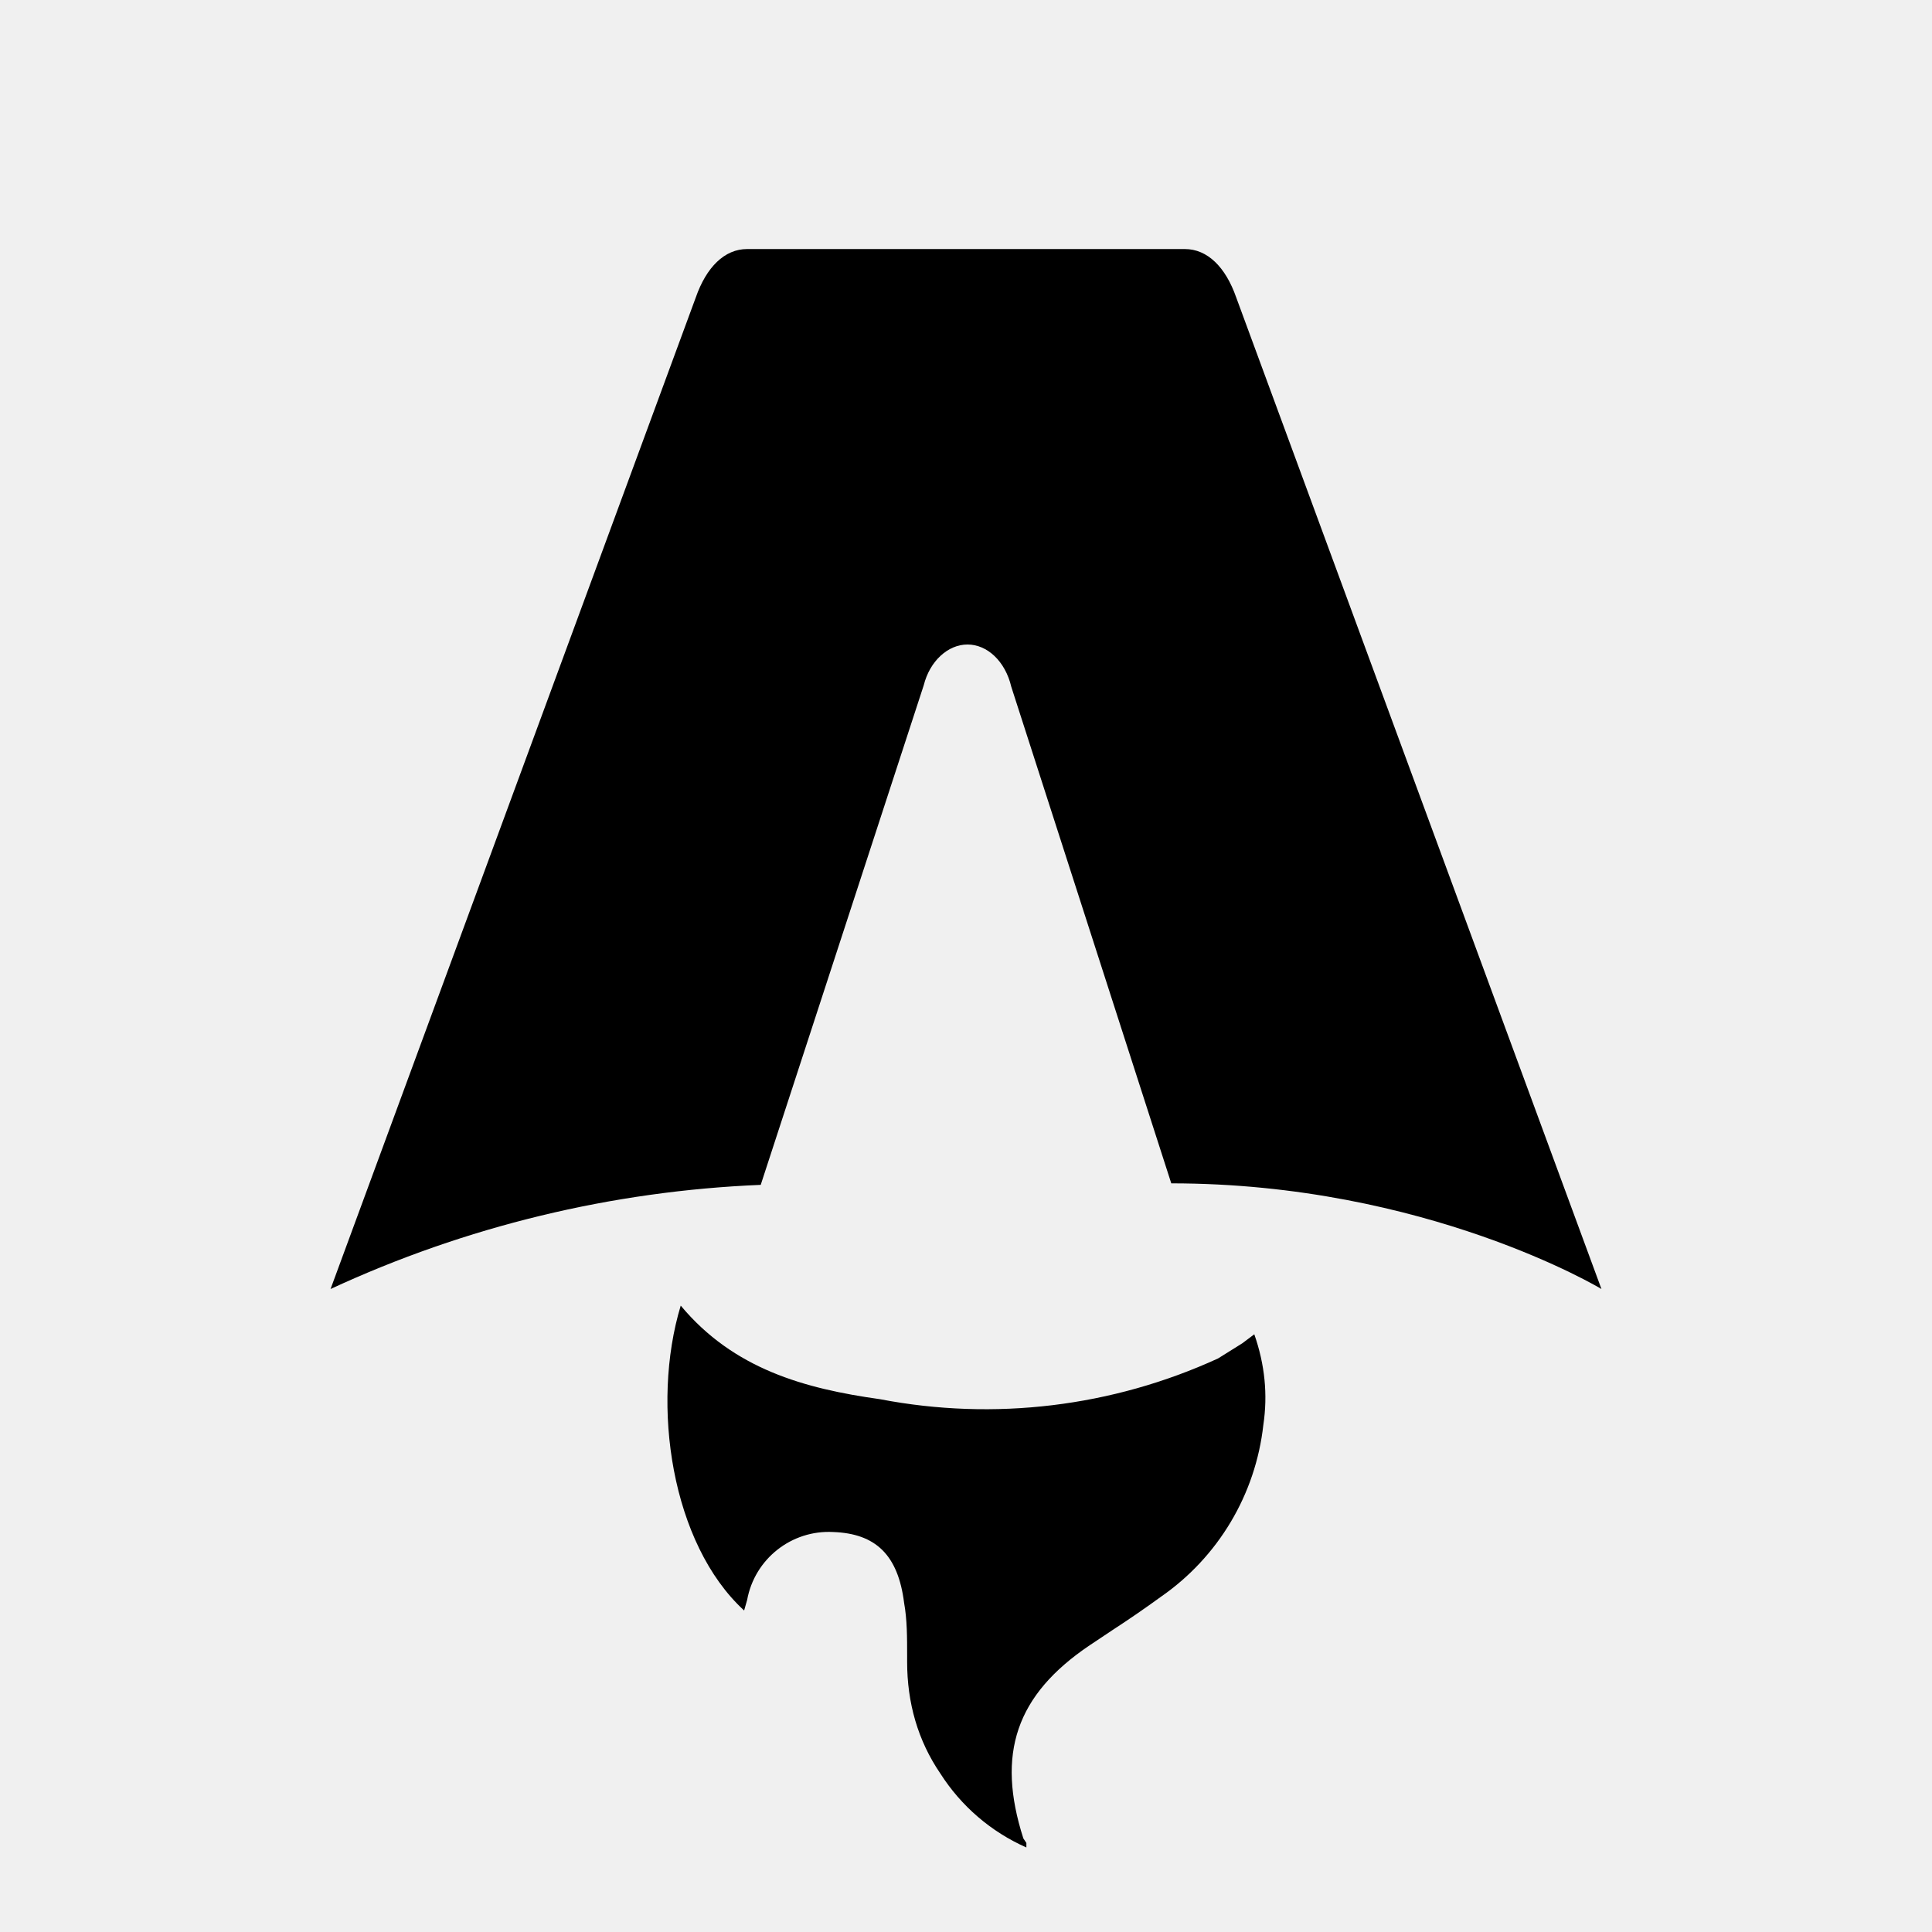
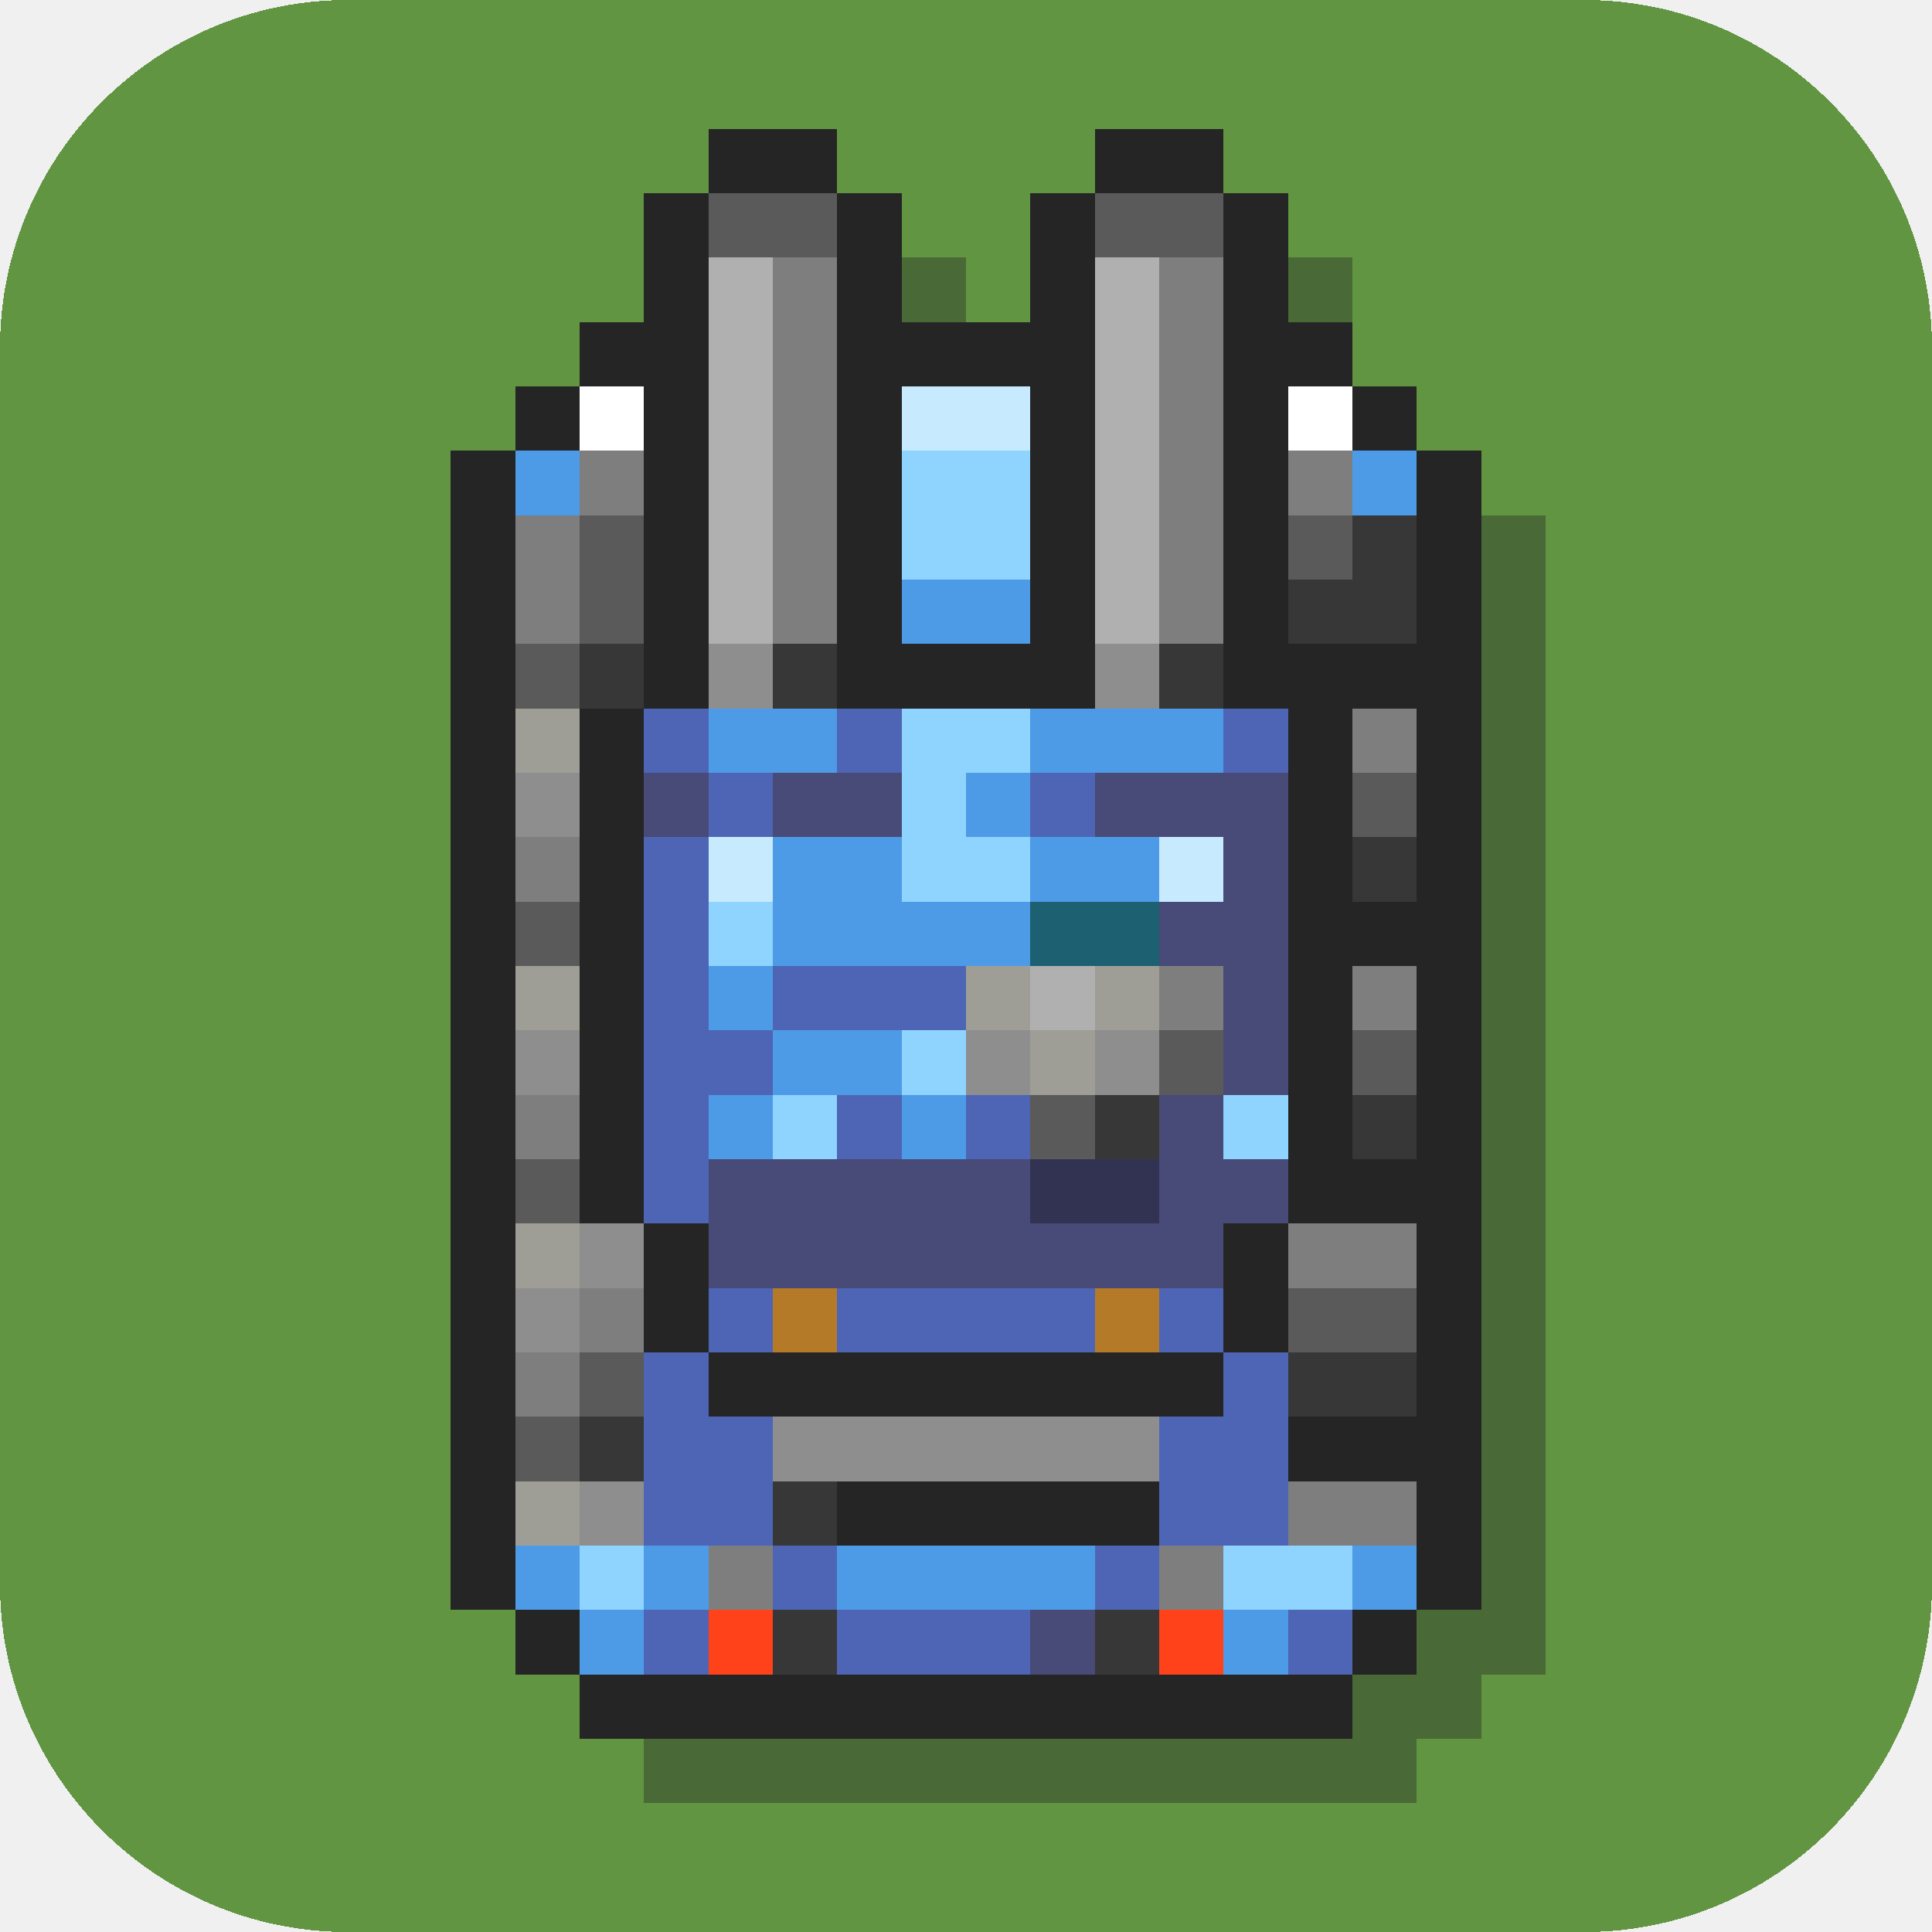
- <svg xmlns="http://www.w3.org/2000/svg" fill="none" viewBox="0 0 128 128">
-   <path d="M50.4 78.5a75.1 75.1 0 0 0-28.5 6.9l24.2-65.7c.7-2 1.9-3.2 3.4-3.2h29c1.5 0 2.7 1.2 3.4 3.2l24.2 65.7s-11.6-7-28.5-7L67 45.5c-.4-1.7-1.6-2.8-2.9-2.8-1.3 0-2.5 1.1-2.9 2.7L50.4 78.5Zm-1.1 28.2Zm-4.2-20.2c-2 6.6-.6 15.8 4.2 20.2a17.5 17.5 0 0 1 .2-.7 5.5 5.5 0 0 1 5.7-4.5c2.8.1 4.3 1.5 4.7 4.7.2 1.1.2 2.3.2 3.5v.4c0 2.7.7 5.2 2.2 7.4a13 13 0 0 0 5.7 4.9v-.3l-.2-.3c-1.8-5.6-.5-9.5 4.4-12.8l1.5-1a73 73 0 0 0 3.2-2.2 16 16 0 0 0 6.8-11.4c.3-2 .1-4-.6-6l-.8.6-1.6 1a37 37 0 0 1-22.4 2.7c-5-.7-9.7-2-13.2-6.2Z" />
-   <style>
-         path { fill: #000; }
-         @media (prefers-color-scheme: dark) {
-             path { fill: #FFF; }
-         }
-     </style>
+ <svg xmlns="http://www.w3.org/2000/svg" viewBox="0 0 30 30" shape-rendering="crispEdges">
+   <rect width="30" height="30" rx="5.4" fill="#619541" />
+   <g fill="#252525" fill-opacity="0.376">
+     <rect x="12" y="3" width="2" height="1" />
+     <rect x="18" y="3" width="2" height="1" />
+     <rect x="11" y="4" width="4" height="1" />
+     <rect x="17" y="4" width="4" height="1" />
+     <rect x="11" y="5" width="4" height="1" />
+     <rect x="17" y="5" width="4" height="1" />
+     <rect x="10" y="6" width="12" height="1" />
+     <rect x="9" y="7" width="14" height="1" />
+     <rect x="8" y="8" width="16" height="1" />
+     <rect x="8" y="9" width="16" height="1" />
+     <rect x="8" y="10" width="16" height="1" />
+     <rect x="8" y="11" width="16" height="1" />
+     <rect x="8" y="12" width="16" height="1" />
+     <rect x="8" y="13" width="16" height="1" />
+     <rect x="8" y="14" width="16" height="1" />
+     <rect x="8" y="15" width="16" height="1" />
+     <rect x="8" y="16" width="16" height="1" />
+     <rect x="8" y="17" width="16" height="1" />
+     <rect x="8" y="18" width="16" height="1" />
+     <rect x="8" y="19" width="16" height="1" />
+     <rect x="8" y="20" width="16" height="1" />
+     <rect x="8" y="21" width="16" height="1" />
+     <rect x="8" y="22" width="16" height="1" />
+     <rect x="8" y="23" width="16" height="1" />
+     <rect x="8" y="24" width="16" height="1" />
+     <rect x="8" y="25" width="16" height="1" />
+     <rect x="9" y="26" width="14" height="1" />
+     <rect x="10" y="27" width="12" height="1" />
+   </g>
+   <rect x="11" y="2" width="2" height="1" fill="#252525" />
+   <rect x="17" y="2" width="2" height="1" fill="#252525" />
+   <rect x="10" y="3" width="1" height="1" fill="#252525" />
+   <rect x="11" y="3" width="2" height="1" fill="#5a5a5a" />
+   <rect x="13" y="3" width="1" height="1" fill="#252525" />
+   <rect x="16" y="3" width="1" height="1" fill="#252525" />
+   <rect x="17" y="3" width="2" height="1" fill="#5a5a5a" />
+   <rect x="19" y="3" width="1" height="1" fill="#252525" />
+   <rect x="10" y="4" width="1" height="1" fill="#252525" />
+   <rect x="11" y="4" width="1" height="1" fill="#b0b0b0" />
+   <rect x="12" y="4" width="1" height="1" fill="#7e7e7e" />
+   <rect x="13" y="4" width="1" height="1" fill="#252525" />
+   <rect x="16" y="4" width="1" height="1" fill="#252525" />
+   <rect x="17" y="4" width="1" height="1" fill="#b0b0b0" />
+   <rect x="18" y="4" width="1" height="1" fill="#7e7e7e" />
+   <rect x="19" y="4" width="1" height="1" fill="#252525" />
+   <rect x="9" y="5" width="2" height="1" fill="#252525" />
+   <rect x="11" y="5" width="1" height="1" fill="#b0b0b0" />
+   <rect x="12" y="5" width="1" height="1" fill="#7e7e7e" />
+   <rect x="13" y="5" width="4" height="1" fill="#252525" />
+   <rect x="17" y="5" width="1" height="1" fill="#b0b0b0" />
+   <rect x="18" y="5" width="1" height="1" fill="#7e7e7e" />
+   <rect x="19" y="5" width="2" height="1" fill="#252525" />
+   <rect x="8" y="6" width="1" height="1" fill="#252525" />
+   <rect x="9" y="6" width="1" height="1" fill="#ffffff" />
+   <rect x="10" y="6" width="1" height="1" fill="#252525" />
+   <rect x="11" y="6" width="1" height="1" fill="#b0b0b0" />
+   <rect x="12" y="6" width="1" height="1" fill="#7e7e7e" />
+   <rect x="13" y="6" width="1" height="1" fill="#252525" />
+   <rect x="14" y="6" width="2" height="1" fill="#c7eaff" />
+   <rect x="16" y="6" width="1" height="1" fill="#252525" />
+   <rect x="17" y="6" width="1" height="1" fill="#b0b0b0" />
+   <rect x="18" y="6" width="1" height="1" fill="#7e7e7e" />
+   <rect x="19" y="6" width="1" height="1" fill="#252525" />
+   <rect x="20" y="6" width="1" height="1" fill="#ffffff" />
+   <rect x="21" y="6" width="1" height="1" fill="#252525" />
+   <rect x="7" y="7" width="1" height="1" fill="#252525" />
+   <rect x="8" y="7" width="1" height="1" fill="#4d9be6" />
+   <rect x="9" y="7" width="1" height="1" fill="#7e7e7e" />
+   <rect x="10" y="7" width="1" height="1" fill="#252525" />
+   <rect x="11" y="7" width="1" height="1" fill="#b0b0b0" />
+   <rect x="12" y="7" width="1" height="1" fill="#7e7e7e" />
+   <rect x="13" y="7" width="1" height="1" fill="#252525" />
+   <rect x="14" y="7" width="2" height="1" fill="#8fd3ff" />
+   <rect x="16" y="7" width="1" height="1" fill="#252525" />
+   <rect x="17" y="7" width="1" height="1" fill="#b0b0b0" />
+   <rect x="18" y="7" width="1" height="1" fill="#7e7e7e" />
+   <rect x="19" y="7" width="1" height="1" fill="#252525" />
+   <rect x="20" y="7" width="1" height="1" fill="#7e7e7e" />
+   <rect x="21" y="7" width="1" height="1" fill="#4d9be6" />
+   <rect x="22" y="7" width="1" height="1" fill="#252525" />
+   <rect x="7" y="8" width="1" height="1" fill="#252525" />
+   <rect x="8" y="8" width="1" height="1" fill="#7e7e7e" />
+   <rect x="9" y="8" width="1" height="1" fill="#5a5a5a" />
+   <rect x="10" y="8" width="1" height="1" fill="#252525" />
+   <rect x="11" y="8" width="1" height="1" fill="#b0b0b0" />
+   <rect x="12" y="8" width="1" height="1" fill="#7e7e7e" />
+   <rect x="13" y="8" width="1" height="1" fill="#252525" />
+   <rect x="14" y="8" width="2" height="1" fill="#8fd3ff" />
+   <rect x="16" y="8" width="1" height="1" fill="#252525" />
+   <rect x="17" y="8" width="1" height="1" fill="#b0b0b0" />
+   <rect x="18" y="8" width="1" height="1" fill="#7e7e7e" />
+   <rect x="19" y="8" width="1" height="1" fill="#252525" />
+   <rect x="20" y="8" width="1" height="1" fill="#5a5a5a" />
+   <rect x="21" y="8" width="1" height="1" fill="#373737" />
+   <rect x="22" y="8" width="1" height="1" fill="#252525" />
+   <rect x="7" y="9" width="1" height="1" fill="#252525" />
+   <rect x="8" y="9" width="1" height="1" fill="#7e7e7e" />
+   <rect x="9" y="9" width="1" height="1" fill="#5a5a5a" />
+   <rect x="10" y="9" width="1" height="1" fill="#252525" />
+   <rect x="11" y="9" width="1" height="1" fill="#b0b0b0" />
+   <rect x="12" y="9" width="1" height="1" fill="#7e7e7e" />
+   <rect x="13" y="9" width="1" height="1" fill="#252525" />
+   <rect x="14" y="9" width="2" height="1" fill="#4d9be6" />
+   <rect x="16" y="9" width="1" height="1" fill="#252525" />
+   <rect x="17" y="9" width="1" height="1" fill="#b0b0b0" />
+   <rect x="18" y="9" width="1" height="1" fill="#7e7e7e" />
+   <rect x="19" y="9" width="1" height="1" fill="#252525" />
+   <rect x="20" y="9" width="2" height="1" fill="#373737" />
+   <rect x="22" y="9" width="1" height="1" fill="#252525" />
+   <rect x="7" y="10" width="1" height="1" fill="#252525" />
+   <rect x="8" y="10" width="1" height="1" fill="#5a5a5a" />
+   <rect x="9" y="10" width="1" height="1" fill="#373737" />
+   <rect x="10" y="10" width="1" height="1" fill="#252525" />
+   <rect x="11" y="10" width="1" height="1" fill="#8e8e8e" />
+   <rect x="12" y="10" width="1" height="1" fill="#373737" />
+   <rect x="13" y="10" width="4" height="1" fill="#252525" />
+   <rect x="17" y="10" width="1" height="1" fill="#8e8e8e" />
+   <rect x="18" y="10" width="1" height="1" fill="#373737" />
+   <rect x="19" y="10" width="4" height="1" fill="#252525" />
+   <rect x="7" y="11" width="1" height="1" fill="#252525" />
+   <rect x="8" y="11" width="1" height="1" fill="#9e9e96" />
+   <rect x="9" y="11" width="1" height="1" fill="#252525" />
+   <rect x="10" y="11" width="1" height="1" fill="#4d65b4" />
+   <rect x="11" y="11" width="2" height="1" fill="#4d9be6" />
+   <rect x="13" y="11" width="1" height="1" fill="#4d65b4" />
+   <rect x="14" y="11" width="2" height="1" fill="#8fd3ff" />
+   <rect x="16" y="11" width="3" height="1" fill="#4d9be6" />
+   <rect x="19" y="11" width="1" height="1" fill="#4d65b4" />
+   <rect x="20" y="11" width="1" height="1" fill="#252525" />
+   <rect x="21" y="11" width="1" height="1" fill="#7e7e7e" />
+   <rect x="22" y="11" width="1" height="1" fill="#252525" />
+   <rect x="7" y="12" width="1" height="1" fill="#252525" />
+   <rect x="8" y="12" width="1" height="1" fill="#8e8e8e" />
+   <rect x="9" y="12" width="1" height="1" fill="#252525" />
+   <rect x="10" y="12" width="1" height="1" fill="#484a77" />
+   <rect x="11" y="12" width="1" height="1" fill="#4d65b4" />
+   <rect x="12" y="12" width="2" height="1" fill="#484a77" />
+   <rect x="14" y="12" width="1" height="1" fill="#8fd3ff" />
+   <rect x="15" y="12" width="1" height="1" fill="#4d9be6" />
+   <rect x="16" y="12" width="1" height="1" fill="#4d65b4" />
+   <rect x="17" y="12" width="3" height="1" fill="#484a77" />
+   <rect x="20" y="12" width="1" height="1" fill="#252525" />
+   <rect x="21" y="12" width="1" height="1" fill="#5a5a5a" />
+   <rect x="22" y="12" width="1" height="1" fill="#252525" />
+   <rect x="7" y="13" width="1" height="1" fill="#252525" />
+   <rect x="8" y="13" width="1" height="1" fill="#7e7e7e" />
+   <rect x="9" y="13" width="1" height="1" fill="#252525" />
+   <rect x="10" y="13" width="1" height="1" fill="#4d65b4" />
+   <rect x="11" y="13" width="1" height="1" fill="#c7eaff" />
+   <rect x="12" y="13" width="2" height="1" fill="#4d9be6" />
+   <rect x="14" y="13" width="2" height="1" fill="#8fd3ff" />
+   <rect x="16" y="13" width="2" height="1" fill="#4d9be6" />
+   <rect x="18" y="13" width="1" height="1" fill="#c7eaff" />
+   <rect x="19" y="13" width="1" height="1" fill="#484a77" />
+   <rect x="20" y="13" width="1" height="1" fill="#252525" />
+   <rect x="21" y="13" width="1" height="1" fill="#373737" />
+   <rect x="22" y="13" width="1" height="1" fill="#252525" />
+   <rect x="7" y="14" width="1" height="1" fill="#252525" />
+   <rect x="8" y="14" width="1" height="1" fill="#5a5a5a" />
+   <rect x="9" y="14" width="1" height="1" fill="#252525" />
+   <rect x="10" y="14" width="1" height="1" fill="#4d65b4" />
+   <rect x="11" y="14" width="1" height="1" fill="#8fd3ff" />
+   <rect x="12" y="14" width="4" height="1" fill="#4d9be6" />
+   <rect x="16" y="14" width="2" height="1" fill="#1d6071" />
+   <rect x="18" y="14" width="2" height="1" fill="#484a77" />
+   <rect x="20" y="14" width="3" height="1" fill="#252525" />
+   <rect x="7" y="15" width="1" height="1" fill="#252525" />
+   <rect x="8" y="15" width="1" height="1" fill="#9e9e96" />
+   <rect x="9" y="15" width="1" height="1" fill="#252525" />
+   <rect x="10" y="15" width="1" height="1" fill="#4d65b4" />
+   <rect x="11" y="15" width="1" height="1" fill="#4d9be6" />
+   <rect x="12" y="15" width="3" height="1" fill="#4d65b4" />
+   <rect x="15" y="15" width="1" height="1" fill="#9e9e96" />
+   <rect x="16" y="15" width="1" height="1" fill="#b0b0b0" />
+   <rect x="17" y="15" width="1" height="1" fill="#9e9e96" />
+   <rect x="18" y="15" width="1" height="1" fill="#7e7e7e" />
+   <rect x="19" y="15" width="1" height="1" fill="#484a77" />
+   <rect x="20" y="15" width="1" height="1" fill="#252525" />
+   <rect x="21" y="15" width="1" height="1" fill="#7e7e7e" />
+   <rect x="22" y="15" width="1" height="1" fill="#252525" />
+   <rect x="7" y="16" width="1" height="1" fill="#252525" />
+   <rect x="8" y="16" width="1" height="1" fill="#8e8e8e" />
+   <rect x="9" y="16" width="1" height="1" fill="#252525" />
+   <rect x="10" y="16" width="2" height="1" fill="#4d65b4" />
+   <rect x="12" y="16" width="2" height="1" fill="#4d9be6" />
+   <rect x="14" y="16" width="1" height="1" fill="#8fd3ff" />
+   <rect x="15" y="16" width="1" height="1" fill="#8e8e8e" />
+   <rect x="16" y="16" width="1" height="1" fill="#9e9e96" />
+   <rect x="17" y="16" width="1" height="1" fill="#8e8e8e" />
+   <rect x="18" y="16" width="1" height="1" fill="#5a5a5a" />
+   <rect x="19" y="16" width="1" height="1" fill="#484a77" />
+   <rect x="20" y="16" width="1" height="1" fill="#252525" />
+   <rect x="21" y="16" width="1" height="1" fill="#5a5a5a" />
+   <rect x="22" y="16" width="1" height="1" fill="#252525" />
+   <rect x="7" y="17" width="1" height="1" fill="#252525" />
+   <rect x="8" y="17" width="1" height="1" fill="#7e7e7e" />
+   <rect x="9" y="17" width="1" height="1" fill="#252525" />
+   <rect x="10" y="17" width="1" height="1" fill="#4d65b4" />
+   <rect x="11" y="17" width="1" height="1" fill="#4d9be6" />
+   <rect x="12" y="17" width="1" height="1" fill="#8fd3ff" />
+   <rect x="13" y="17" width="1" height="1" fill="#4d65b4" />
+   <rect x="14" y="17" width="1" height="1" fill="#4d9be6" />
+   <rect x="15" y="17" width="1" height="1" fill="#4d65b4" />
+   <rect x="16" y="17" width="1" height="1" fill="#5a5a5a" />
+   <rect x="17" y="17" width="1" height="1" fill="#373737" />
+   <rect x="18" y="17" width="1" height="1" fill="#484a77" />
+   <rect x="19" y="17" width="1" height="1" fill="#8fd3ff" />
+   <rect x="20" y="17" width="1" height="1" fill="#252525" />
+   <rect x="21" y="17" width="1" height="1" fill="#373737" />
+   <rect x="22" y="17" width="1" height="1" fill="#252525" />
+   <rect x="7" y="18" width="1" height="1" fill="#252525" />
+   <rect x="8" y="18" width="1" height="1" fill="#5a5a5a" />
+   <rect x="9" y="18" width="1" height="1" fill="#252525" />
+   <rect x="10" y="18" width="1" height="1" fill="#4d65b4" />
+   <rect x="11" y="18" width="5" height="1" fill="#484a77" />
+   <rect x="16" y="18" width="2" height="1" fill="#323353" />
+   <rect x="18" y="18" width="2" height="1" fill="#484a77" />
+   <rect x="20" y="18" width="3" height="1" fill="#252525" />
+   <rect x="7" y="19" width="1" height="1" fill="#252525" />
+   <rect x="8" y="19" width="1" height="1" fill="#9e9e96" />
+   <rect x="9" y="19" width="1" height="1" fill="#8e8e8e" />
+   <rect x="10" y="19" width="1" height="1" fill="#252525" />
+   <rect x="11" y="19" width="8" height="1" fill="#484a77" />
+   <rect x="19" y="19" width="1" height="1" fill="#252525" />
+   <rect x="20" y="19" width="2" height="1" fill="#7e7e7e" />
+   <rect x="22" y="19" width="1" height="1" fill="#252525" />
+   <rect x="7" y="20" width="1" height="1" fill="#252525" />
+   <rect x="8" y="20" width="1" height="1" fill="#8e8e8e" />
+   <rect x="9" y="20" width="1" height="1" fill="#7e7e7e" />
+   <rect x="10" y="20" width="1" height="1" fill="#252525" />
+   <rect x="11" y="20" width="1" height="1" fill="#4d65b4" />
+   <rect x="12" y="20" width="1" height="1" fill="#b57a28" />
+   <rect x="13" y="20" width="4" height="1" fill="#4d65b4" />
+   <rect x="17" y="20" width="1" height="1" fill="#b57a28" />
+   <rect x="18" y="20" width="1" height="1" fill="#4d65b4" />
+   <rect x="19" y="20" width="1" height="1" fill="#252525" />
+   <rect x="20" y="20" width="2" height="1" fill="#5a5a5a" />
+   <rect x="22" y="20" width="1" height="1" fill="#252525" />
+   <rect x="7" y="21" width="1" height="1" fill="#252525" />
+   <rect x="8" y="21" width="1" height="1" fill="#7e7e7e" />
+   <rect x="9" y="21" width="1" height="1" fill="#5a5a5a" />
+   <rect x="10" y="21" width="1" height="1" fill="#4d65b4" />
+   <rect x="11" y="21" width="8" height="1" fill="#252525" />
+   <rect x="19" y="21" width="1" height="1" fill="#4d65b4" />
+   <rect x="20" y="21" width="2" height="1" fill="#373737" />
+   <rect x="22" y="21" width="1" height="1" fill="#252525" />
+   <rect x="7" y="22" width="1" height="1" fill="#252525" />
+   <rect x="8" y="22" width="1" height="1" fill="#5a5a5a" />
+   <rect x="9" y="22" width="1" height="1" fill="#373737" />
+   <rect x="10" y="22" width="2" height="1" fill="#4d65b4" />
+   <rect x="12" y="22" width="6" height="1" fill="#8e8e8e" />
+   <rect x="18" y="22" width="2" height="1" fill="#4d65b4" />
+   <rect x="20" y="22" width="3" height="1" fill="#252525" />
+   <rect x="7" y="23" width="1" height="1" fill="#252525" />
+   <rect x="8" y="23" width="1" height="1" fill="#9e9e96" />
+   <rect x="9" y="23" width="1" height="1" fill="#8e8e8e" />
+   <rect x="10" y="23" width="2" height="1" fill="#4d65b4" />
+   <rect x="12" y="23" width="1" height="1" fill="#373737" />
+   <rect x="13" y="23" width="5" height="1" fill="#252525" />
+   <rect x="18" y="23" width="2" height="1" fill="#4d65b4" />
+   <rect x="20" y="23" width="2" height="1" fill="#7e7e7e" />
+   <rect x="22" y="23" width="1" height="1" fill="#252525" />
+   <rect x="7" y="24" width="1" height="1" fill="#252525" />
+   <rect x="8" y="24" width="1" height="1" fill="#4d9be6" />
+   <rect x="9" y="24" width="1" height="1" fill="#8fd3ff" />
+   <rect x="10" y="24" width="1" height="1" fill="#4d9be6" />
+   <rect x="11" y="24" width="1" height="1" fill="#7e7e7e" />
+   <rect x="12" y="24" width="1" height="1" fill="#4d65b4" />
+   <rect x="13" y="24" width="4" height="1" fill="#4d9be6" />
+   <rect x="17" y="24" width="1" height="1" fill="#4d65b4" />
+   <rect x="18" y="24" width="1" height="1" fill="#7e7e7e" />
+   <rect x="19" y="24" width="2" height="1" fill="#8fd3ff" />
+   <rect x="21" y="24" width="1" height="1" fill="#4d9be6" />
+   <rect x="22" y="24" width="1" height="1" fill="#252525" />
+   <rect x="8" y="25" width="1" height="1" fill="#252525" />
+   <rect x="9" y="25" width="1" height="1" fill="#4d9be6" />
+   <rect x="10" y="25" width="1" height="1" fill="#4d65b4" />
+   <rect x="11" y="25" width="1" height="1" fill="#ff421a" />
+   <rect x="12" y="25" width="1" height="1" fill="#373737" />
+   <rect x="13" y="25" width="3" height="1" fill="#4d65b4" />
+   <rect x="16" y="25" width="1" height="1" fill="#484a77" />
+   <rect x="17" y="25" width="1" height="1" fill="#373737" />
+   <rect x="18" y="25" width="1" height="1" fill="#ff421a" />
+   <rect x="19" y="25" width="1" height="1" fill="#4d9be6" />
+   <rect x="20" y="25" width="1" height="1" fill="#4d65b4" />
+   <rect x="21" y="25" width="1" height="1" fill="#252525" />
+   <rect x="9" y="26" width="12" height="1" fill="#252525" />
</svg>
